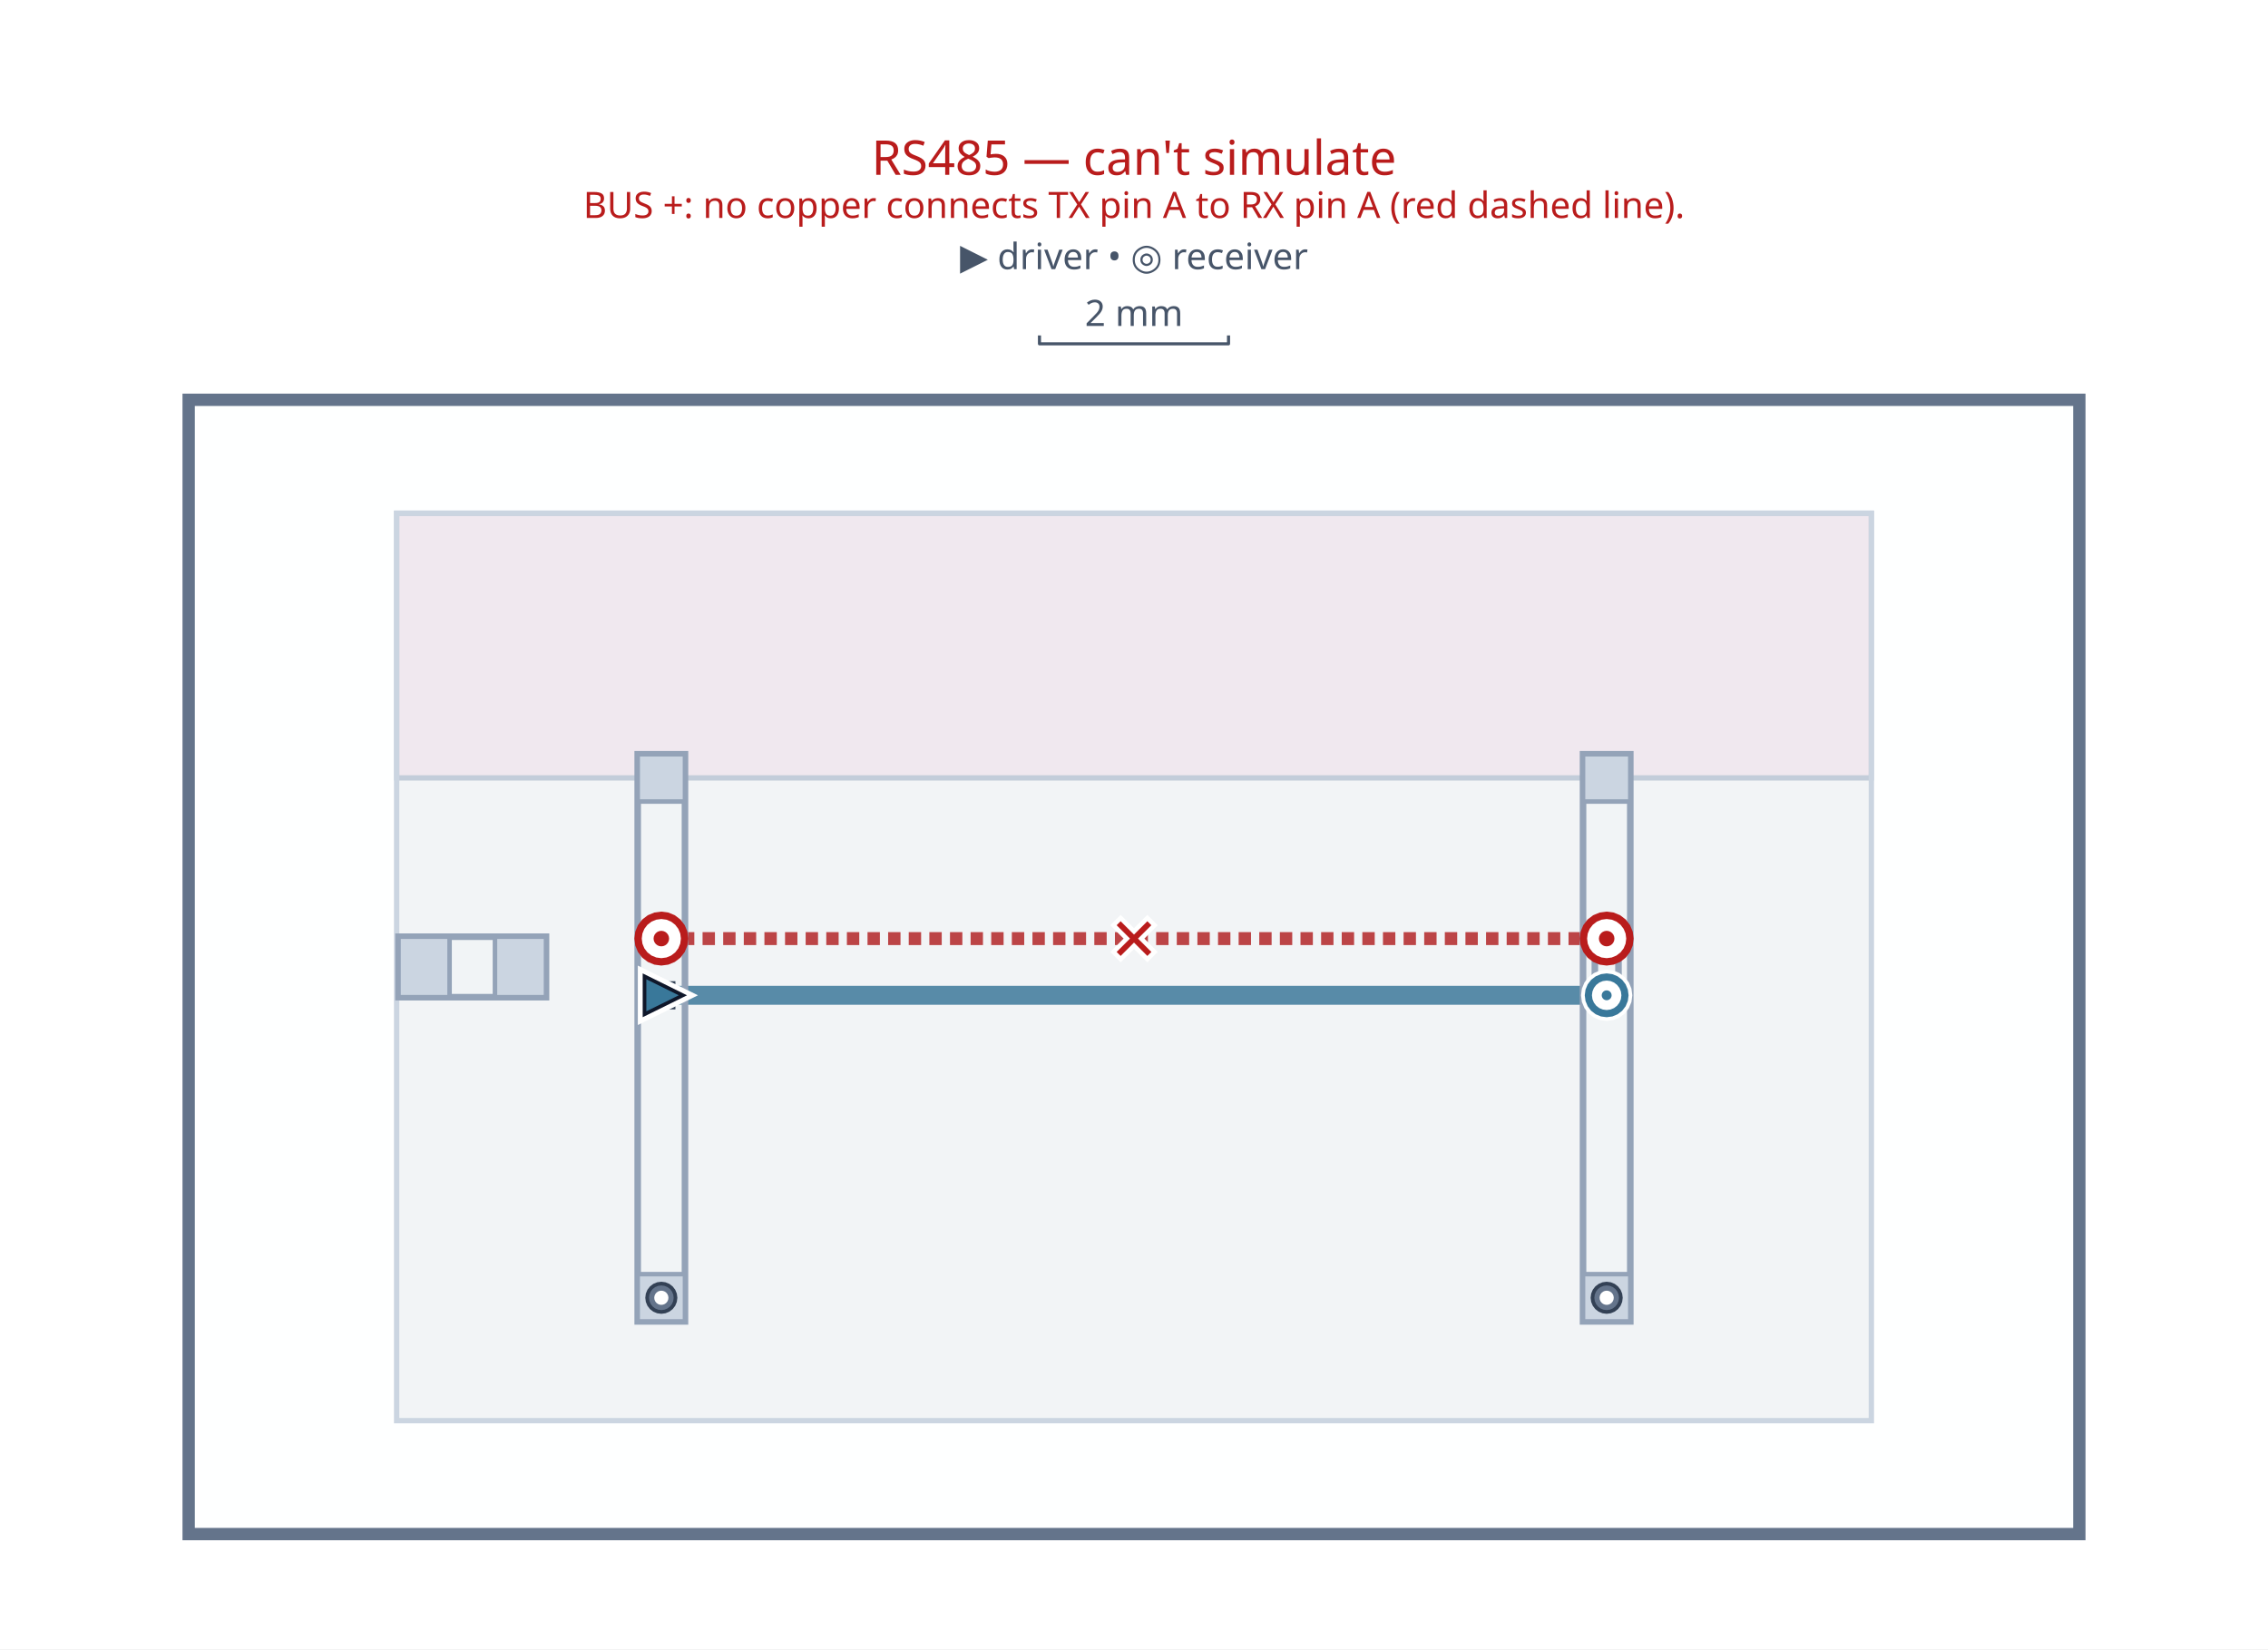
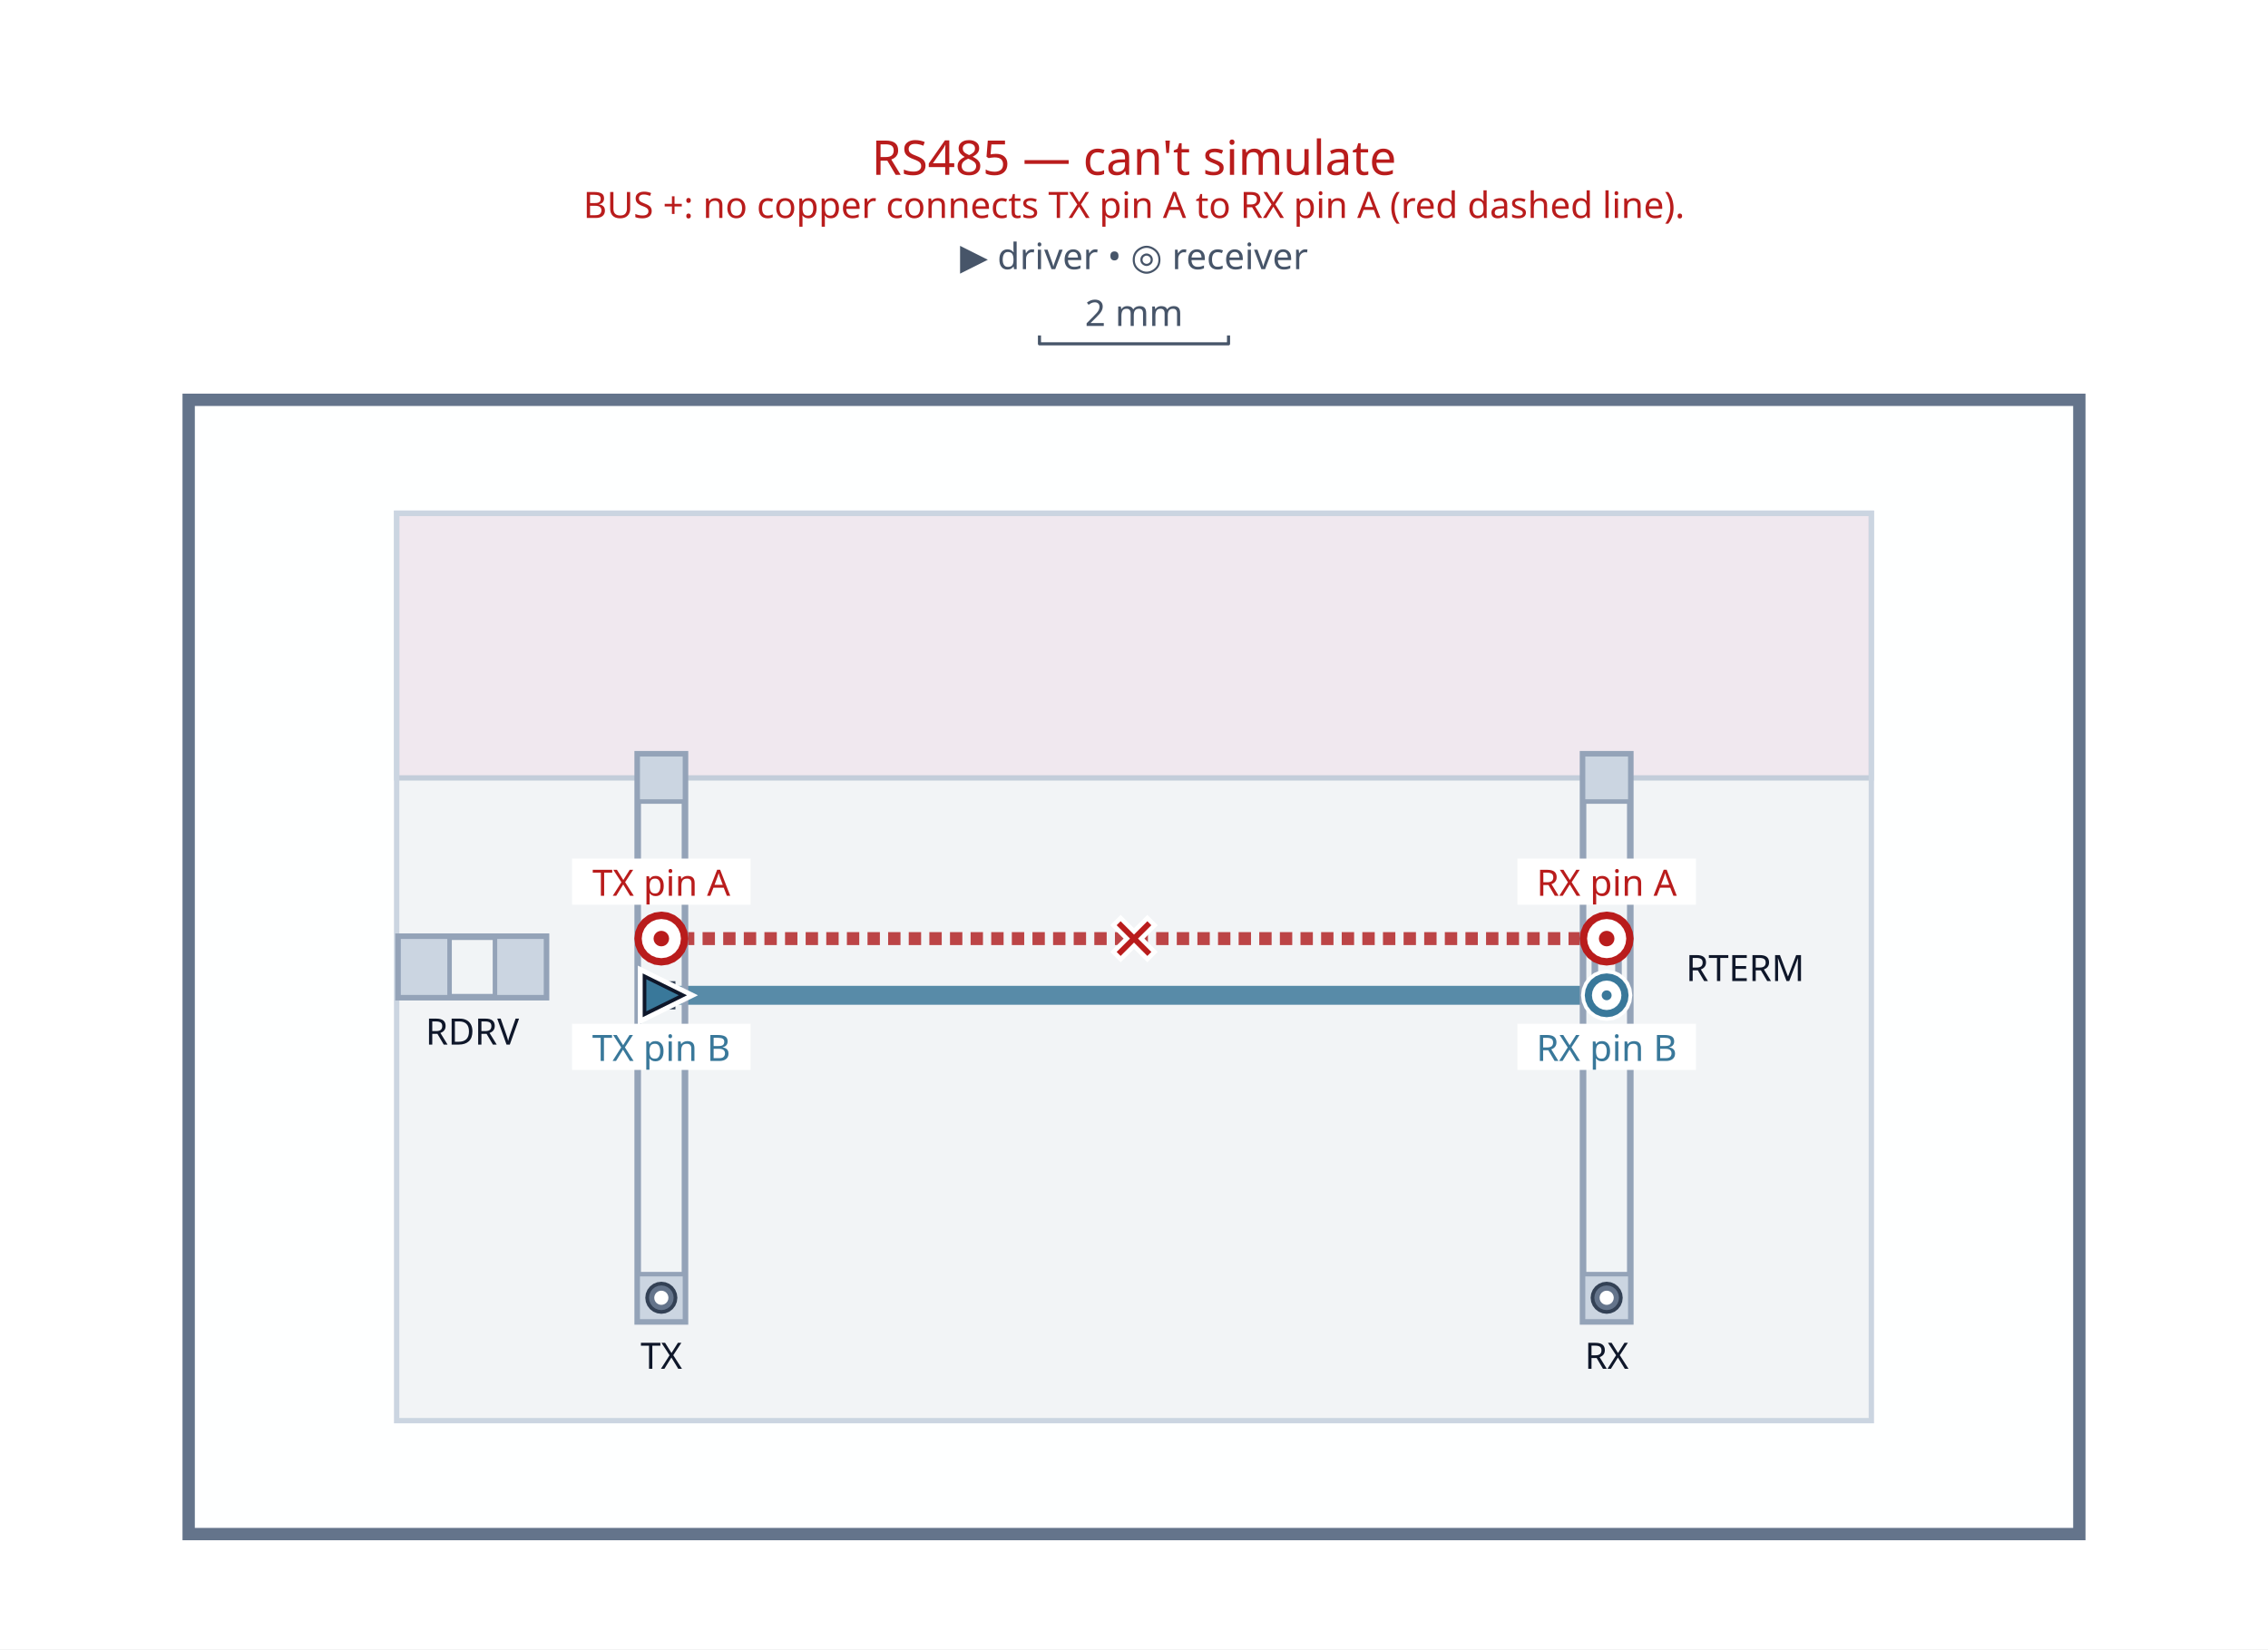
<svg xmlns="http://www.w3.org/2000/svg" width="1100" height="800" viewBox="0 0 1100 800">
  <rect width="100%" height="100%" fill="white" />
  <g>
    <polyline data-points="-1,6.680769 -1,6.592308 1,6.592308 1,6.680769" data-type="line" data-label="2 mm" points="504.15,162.722 504.15,166.777 595.85,166.777 595.85,162.722" fill="none" stroke="#475569" stroke-linejoin="round" stroke-width="1.499" />
  </g>
  <g>
    <polyline data-points="-5,-0.3 5,-0.3" data-type="line" data-label="Routed copper · source_trace_8" points="320.752,482.787 779.248,482.787" fill="none" stroke="#39789a" stroke-linejoin="round" stroke-width="9.17" />
  </g>
  <g>
    <polyline data-points="-5,0.3 5,0.3" data-type="line" data-label="BUS + · No routed source path" points="320.752,455.277 779.248,455.277" fill="none" stroke="#b91c1c" stroke-linejoin="round" stroke-width="6.279" stroke-dasharray="6,4" />
  </g>
  <g>
    <rect data-type="rect" data-label="channel_net: BUS: no source path from source_port_1 to source_port_7" data-x="0" data-y="8.073077" x="162.042" y="87.863" width="775.915" height="22.043" fill="transparent" stroke="none" stroke-width="0.022" />
  </g>
  <g>
    <rect data-type="rect" data-label="" data-x="0" data-y="1.505615" x="59.763" y="40" width="980.475" height="720" fill="none" stroke="none" stroke-width="0.022" />
  </g>
  <g>
    <polygon data-type="polygon" data-label="board" data-points="-10,-6 10,-6 10,6 -10,6" points="91.505,744.129 1008.495,744.129 1008.495,193.935 91.505,193.935" fill="rgba(248,250,252,0.16)" stroke="#64748b" stroke-width="5.98" />
  </g>
  <g>
    <polygon data-type="polygon" data-label="VCC (top)" data-points="-7.8,2 7.8,2 7.8,4.8 -7.8,4.8" points="192.374,377.333 907.626,377.333 907.626,248.954 192.374,248.954" fill="rgba(219,39,119,0.06)" stroke="#cbd5e1" stroke-width="2.592" />
  </g>
  <g>
    <polygon data-type="polygon" data-label="GND (bottom)" data-points="-7.8,-4.8 7.8,-4.8 7.8,4.8 -7.8,4.8" points="192.374,689.11 907.626,689.11 907.626,248.954 192.374,248.954" fill="rgba(100,116,139,0.08)" stroke="#cbd5e1" stroke-width="2.592" />
  </g>
  <g>
    <polygon data-type="polygon" data-label="TX" data-points="-5.25,-3.75 -4.75,-3.75 -4.75,2.25 -5.25,2.25" points="309.29,640.968 332.215,640.968 332.215,365.87 309.29,365.87" fill="rgba(241,245,249,0.18)" stroke="#94a3b8" stroke-width="3.19" />
  </g>
  <g>
    <polygon data-type="polygon" data-label="pcb_component_1" data-points="-5.15,-3.65 -4.85,-3.65 -4.85,-3.35 -5.15,-3.35" points="313.875,636.383 327.63,636.383 327.63,622.628 313.875,622.628" fill="rgba(241,245,249,0.18)" stroke="#94a3b8" stroke-width="3.19" />
  </g>
  <g>
    <polygon data-type="polygon" data-label="RX" data-points="4.75,-3.75 5.25,-3.75 5.25,2.25 4.75,2.25" points="767.785,640.968 790.71,640.968 790.71,365.87 767.785,365.87" fill="rgba(241,245,249,0.18)" stroke="#94a3b8" stroke-width="3.19" />
  </g>
  <g>
    <polygon data-type="polygon" data-label="pcb_component_3" data-points="4.85,-3.65 5.15,-3.65 5.15,-3.35 4.85,-3.35" points="772.37,636.383 786.125,636.383 786.125,622.628 772.37,622.628" fill="rgba(241,245,249,0.18)" stroke="#94a3b8" stroke-width="3.19" />
  </g>
  <g>
    <polygon data-type="polygon" data-label="RDRV" data-points="-7.78,-0.32 -6.22,-0.32 -6.22,0.32 -7.78,0.32" points="193.291,483.704 264.816,483.704 264.816,454.36 193.291,454.36" fill="rgba(241,245,249,0.18)" stroke="#94a3b8" stroke-width="3.19" />
  </g>
  <g>
    <polygon data-type="polygon" data-label="RTERM" data-points="4.875,-0.425 5.125,-0.425 5.125,0.425 4.875,0.425" points="773.517,488.518 784.979,488.518 784.979,449.546 773.517,449.546" fill="rgba(241,245,249,0.18)" stroke="#94a3b8" stroke-width="3.19" />
  </g>
  <g>
    <polygon data-type="polygon" data-label="TX.A (source_port_1)" data-points="-5.125,0.175 -4.875,0.175 -4.875,0.425 -5.125,0.425" points="315.021,461.008 326.483,461.008 326.483,449.546 315.021,449.546" fill="#64748b" stroke="#334155" stroke-width="2.193" />
  </g>
  <g>
    <polygon data-type="polygon" data-label="TX.B (source_port_2)" data-points="-5.125,-0.425 -4.875,-0.425 -4.875,-0.175 -5.125,-0.175" points="315.021,488.518 326.483,488.518 326.483,477.055 315.021,477.055" fill="#64748b" stroke="#334155" stroke-width="2.193" />
  </g>
  <g>
    <polygon data-type="polygon" data-label="TX.GND (source_port_0)" data-points="-5.25,-3.75 -4.75,-3.75 -4.75,-3.25 -5.25,-3.25" points="309.29,640.968 332.215,640.968 332.215,618.043 309.29,618.043" fill="#cbd5e1" stroke="#94a3b8" stroke-width="2.193" />
  </g>
  <g>
    <polygon data-type="polygon" data-label="TX.VCC (source_port_3)" data-points="-5.25,1.75 -4.75,1.75 -4.75,2.25 -5.25,2.25" points="309.29,388.795 332.215,388.795 332.215,365.87 309.29,365.87" fill="#cbd5e1" stroke="#94a3b8" stroke-width="2.193" />
  </g>
  <g>
    <polygon data-type="polygon" data-label="RX.A (source_port_7)" data-points="4.875,0.175 5.125,0.175 5.125,0.425 4.875,0.425" points="773.517,461.008 784.979,461.008 784.979,449.546 773.517,449.546" fill="#64748b" stroke="#334155" stroke-width="2.193" />
  </g>
  <g>
    <polygon data-type="polygon" data-label="RX.B (source_port_8)" data-points="4.875,-0.425 5.125,-0.425 5.125,-0.175 4.875,-0.175" points="773.517,488.518 784.979,488.518 784.979,477.055 773.517,477.055" fill="#64748b" stroke="#334155" stroke-width="2.193" />
  </g>
  <g>
    <polygon data-type="polygon" data-label="RX.GND (source_port_6)" data-points="4.75,-3.75 5.25,-3.75 5.25,-3.25 4.75,-3.25" points="767.785,640.968 790.71,640.968 790.71,618.043 767.785,618.043" fill="#cbd5e1" stroke="#94a3b8" stroke-width="2.193" />
  </g>
  <g>
    <polygon data-type="polygon" data-label="RX.VCC (source_port_9)" data-points="4.75,1.75 5.25,1.75 5.25,2.25 4.75,2.25" points="767.785,388.795 790.71,388.795 790.71,365.87 767.785,365.87" fill="#cbd5e1" stroke="#94a3b8" stroke-width="2.193" />
  </g>
  <g>
    <polygon data-type="polygon" data-label="RDRV.pin1 (source_port_12)" data-points="-7.78,-0.32 -7.24,-0.32 -7.24,0.32 -7.78,0.32" points="193.291,483.704 218.049,483.704 218.049,454.36 193.291,454.36" fill="#cbd5e1" stroke="#94a3b8" stroke-width="2.193" />
  </g>
  <g>
    <polygon data-type="polygon" data-label="RDRV.pin2 (source_port_13)" data-points="-6.76,-0.32 -6.22,-0.32 -6.22,0.32 -6.76,0.32" points="240.057,483.704 264.816,483.704 264.816,454.36 240.057,454.36" fill="#cbd5e1" stroke="#94a3b8" stroke-width="2.193" />
  </g>
  <g>
    <polygon data-type="polygon" data-label="RTERM.pin1 (source_port_14)" data-points="4.875,0.175 5.125,0.175 5.125,0.425 4.875,0.425" points="773.517,461.008 784.979,461.008 784.979,449.546 773.517,449.546" fill="#cbd5e1" stroke="#94a3b8" stroke-width="2.193" />
  </g>
  <g>
    <polygon data-type="polygon" data-label="RTERM.pin2 (source_port_15)" data-points="4.875,-0.425 5.125,-0.425 5.125,-0.175 4.875,-0.175" points="773.517,488.518 784.979,488.518 784.979,477.055 773.517,477.055" fill="#cbd5e1" stroke="#94a3b8" stroke-width="2.193" />
  </g>
  <g>
    <polygon data-type="polygon" data-label="Via pcb_via_0 · top–inner1–inner2–bottom" data-points="-4.85,-3.5 -4.855111,-3.461177 -4.870096,-3.425 -4.893934,-3.393934 -4.925,-3.370096 -4.961177,-3.355111 -5,-3.35 -5.038823,-3.355111 -5.075,-3.370096 -5.106066,-3.393934 -5.129904,-3.425 -5.144889,-3.461177 -5.15,-3.5 -5.144889,-3.538823 -5.129904,-3.575 -5.106066,-3.606066 -5.075,-3.629904 -5.038823,-3.644889 -5,-3.65 -4.961177,-3.644889 -4.925,-3.629904 -4.893934,-3.606066 -4.870096,-3.575 -4.855111,-3.538823" points="327.63,629.505 327.395,627.725 326.708,626.066 325.615,624.642 324.191,623.549 322.532,622.862 320.752,622.628 318.972,622.862 317.314,623.549 315.889,624.642 314.796,626.066 314.109,627.725 313.875,629.505 314.109,631.285 314.796,632.944 315.889,634.368 317.314,635.461 318.972,636.148 320.752,636.383 322.532,636.148 324.191,635.461 325.615,634.368 326.708,632.944 327.395,631.285" fill="#64748b" stroke="#334155" stroke-width="1.794" />
  </g>
  <g>
    <polygon data-type="polygon" data-label="Via pcb_via_0 · top–inner1–inner2–bottom" data-points="-4.925,-3.5 -4.927556,-3.480589 -4.935048,-3.4625 -4.946967,-3.446967 -4.9625,-3.435048 -4.980589,-3.427556 -5,-3.425 -5.019411,-3.427556 -5.0375,-3.435048 -5.053033,-3.446967 -5.064952,-3.4625 -5.072444,-3.480589 -5.075,-3.5 -5.072444,-3.519411 -5.064952,-3.5375 -5.053033,-3.553033 -5.0375,-3.564952 -5.019411,-3.572444 -5,-3.575 -4.980589,-3.572444 -4.9625,-3.564952 -4.946967,-3.553033 -4.935048,-3.5375 -4.927556,-3.519411" points="324.191,629.505 324.074,628.615 323.73,627.786 323.184,627.074 322.472,626.527 321.642,626.184 320.752,626.066 319.862,626.184 319.033,626.527 318.321,627.074 317.774,627.786 317.431,628.615 317.314,629.505 317.431,630.395 317.774,631.225 318.321,631.937 319.033,632.483 319.862,632.827 320.752,632.944 321.642,632.827 322.472,632.483 323.184,631.937 323.73,631.225 324.074,630.395" fill="#fff" stroke="none" stroke-width="0.022" />
  </g>
  <g>
    <polygon data-type="polygon" data-label="Via pcb_via_1 · top–inner1–inner2–bottom" data-points="5.15,-3.5 5.144889,-3.461177 5.129904,-3.425 5.106066,-3.393934 5.075,-3.370096 5.038823,-3.355111 5,-3.35 4.961177,-3.355111 4.925,-3.370096 4.893934,-3.393934 4.870096,-3.425 4.855111,-3.461177 4.85,-3.5 4.855111,-3.538823 4.870096,-3.575 4.893934,-3.606066 4.925,-3.629904 4.961177,-3.644889 5,-3.65 5.038823,-3.644889 5.075,-3.629904 5.106066,-3.606066 5.129904,-3.575 5.144889,-3.538823" points="786.125,629.505 785.891,627.725 785.204,626.066 784.111,624.642 782.686,623.549 781.028,622.862 779.248,622.628 777.468,622.862 775.809,623.549 774.385,624.642 773.292,626.066 772.605,627.725 772.37,629.505 772.605,631.285 773.292,632.944 774.385,634.368 775.809,635.461 777.468,636.148 779.248,636.383 781.028,636.148 782.686,635.461 784.111,634.368 785.204,632.944 785.891,631.285" fill="#64748b" stroke="#334155" stroke-width="1.794" />
  </g>
  <g>
    <polygon data-type="polygon" data-label="Via pcb_via_1 · top–inner1–inner2–bottom" data-points="5.075,-3.5 5.072444,-3.480589 5.064952,-3.4625 5.053033,-3.446967 5.0375,-3.435048 5.019411,-3.427556 5,-3.425 4.980589,-3.427556 4.9625,-3.435048 4.946967,-3.446967 4.935048,-3.4625 4.927556,-3.480589 4.925,-3.5 4.927556,-3.519411 4.935048,-3.5375 4.946967,-3.553033 4.9625,-3.564952 4.980589,-3.572444 5,-3.575 5.019411,-3.572444 5.0375,-3.564952 5.053033,-3.553033 5.064952,-3.5375 5.072444,-3.519411" points="782.686,629.505 782.569,628.615 782.226,627.786 781.679,627.074 780.967,626.527 780.138,626.184 779.248,626.066 778.358,626.184 777.528,626.527 776.816,627.074 776.27,627.786 775.926,628.615 775.809,629.505 775.926,630.395 776.27,631.225 776.816,631.937 777.528,632.483 778.358,632.827 779.248,632.944 780.138,632.827 780.967,632.483 781.679,631.937 782.226,631.225 782.569,630.395" fill="#fff" stroke="none" stroke-width="0.022" />
  </g>
  <g>
    <polygon data-type="polygon" data-label="BUS + · No routed source path" data-points="-0.217391,0.158696 -0.141304,0.082609 0,0.223913 0.141304,0.082609 0.217391,0.158696 0.076087,0.3 0.217391,0.441304 0.141304,0.517391 0,0.376087 -0.141304,0.517391 -0.217391,0.441304 -0.076087,0.3" points="540.033,461.756 543.521,465.244 550,458.765 556.479,465.244 559.967,461.756 553.489,455.277 559.967,448.798 556.479,445.31 550,451.788 543.521,445.31 540.033,448.798 546.511,455.277" fill="#b91c1c" stroke="#fff" stroke-width="2.193" />
  </g>
  <g>
    <polygon data-type="polygon" data-label="BUS − · Driver TX.B" data-points="-4.772,-0.3 -5.17784,-0.09936 -5.17784,-0.50064" points="331.206,482.787 312.598,473.587 312.598,491.986" fill="#fff" stroke="#fff" stroke-width="6.481" />
  </g>
  <g>
    <polygon data-type="polygon" data-label="BUS − · Driver TX.B" data-points="-4.772,-0.3 -5.17784,-0.09936 -5.17784,-0.50064" points="331.206,482.787 312.598,473.587 312.598,491.986" fill="#39789a" stroke="#0f172a" stroke-width="1.777" />
  </g>
  <g>
    <polygon data-type="polygon" data-label="BUS − · Receiver RX.B" data-points="5.27132,-0.3 5.262075,-0.229777 5.23497,-0.16434 5.191852,-0.108148 5.13566,-0.06503 5.070223,-0.037925 5,-0.02868 4.929777,-0.037925 4.86434,-0.06503 4.808148,-0.108148 4.76503,-0.16434 4.737925,-0.229777 4.72868,-0.3 4.737925,-0.370223 4.76503,-0.43566 4.808148,-0.491852 4.86434,-0.53497 4.929777,-0.562075 5,-0.57132 5.070223,-0.562075 5.13566,-0.53497 5.191852,-0.491852 5.23497,-0.43566 5.262075,-0.370223" points="791.688,482.787 791.264,479.567 790.021,476.567 788.044,473.99 785.468,472.013 782.467,470.771 779.248,470.347 776.028,470.771 773.028,472.013 770.451,473.99 768.474,476.567 767.232,479.567 766.808,482.787 767.232,486.006 768.474,489.007 770.451,491.583 773.028,493.56 776.028,494.803 779.248,495.227 782.467,494.803 785.468,493.56 788.044,491.583 790.021,489.007 791.264,486.006" fill="#fff" stroke="none" stroke-width="0.022" />
  </g>
  <g>
    <polygon data-type="polygon" data-label="BUS − · Receiver RX.B" data-points="5.1938,-0.3 5.187196,-0.249841 5.167836,-0.2031 5.137037,-0.162963 5.0969,-0.132164 5.050159,-0.112804 5,-0.1062 4.949841,-0.112804 4.9031,-0.132164 4.862963,-0.162963 4.832164,-0.2031 4.812804,-0.249841 4.8062,-0.3 4.812804,-0.350159 4.832164,-0.3969 4.862963,-0.437037 4.9031,-0.467836 4.949841,-0.487196 5,-0.4938 5.050159,-0.487196 5.0969,-0.467836 5.137037,-0.437037 5.167836,-0.3969 5.187196,-0.350159" points="788.133,482.787 787.831,480.487 786.943,478.344 785.531,476.504 783.691,475.091 781.547,474.204 779.248,473.901 776.948,474.204 774.805,475.091 772.965,476.504 771.552,478.344 770.665,480.487 770.362,482.787 770.665,485.086 771.552,487.229 772.965,489.07 774.805,490.482 776.948,491.369 779.248,491.672 781.547,491.369 783.691,490.482 785.531,489.07 786.943,487.229 787.831,485.086" fill="#fff" stroke="#39789a" stroke-width="3.45" />
  </g>
  <g>
    <polygon data-type="polygon" data-label="BUS − · Receiver RX.B" data-points="5.05244,-0.3 5.050653,-0.286428 5.045414,-0.27378 5.037081,-0.262919 5.02622,-0.254586 5.013572,-0.249347 5,-0.24756 4.986428,-0.249347 4.97378,-0.254586 4.962919,-0.262919 4.954586,-0.27378 4.949347,-0.286428 4.94756,-0.3 4.949347,-0.313572 4.954586,-0.32622 4.962919,-0.337081 4.97378,-0.345414 4.986428,-0.350653 5,-0.35244 5.013572,-0.350653 5.02622,-0.345414 5.037081,-0.337081 5.045414,-0.32622 5.050653,-0.313572" points="781.652,482.787 781.57,482.164 781.33,481.584 780.948,481.086 780.45,480.704 779.87,480.464 779.248,480.382 778.625,480.464 778.046,480.704 777.548,481.086 777.165,481.584 776.925,482.164 776.843,482.787 776.925,483.409 777.165,483.989 777.548,484.487 778.046,484.869 778.625,485.109 779.248,485.191 779.87,485.109 780.45,484.869 780.948,484.487 781.33,483.989 781.57,483.409" fill="#39789a" stroke="none" stroke-width="0.022" />
  </g>
  <g>
    <polygon data-type="polygon" data-label="Offending port · TX.A (source_port_1)" data-points="-4.75376,0.3 -4.76215,0.363732 -4.78675,0.42312 -4.825882,0.474118 -4.87688,0.51325 -4.936268,0.53785 -5,0.54624 -5.063732,0.53785 -5.12312,0.51325 -5.174118,0.474118 -5.21325,0.42312 -5.23785,0.363732 -5.24624,0.3 -5.23785,0.236268 -5.21325,0.17688 -5.174118,0.125882 -5.12312,0.08675 -5.063732,0.06215 -5,0.05376 -4.936268,0.06215 -4.87688,0.08675 -4.825882,0.125882 -4.78675,0.17688 -4.76215,0.236268" points="332.042,455.277 331.658,452.355 330.53,449.632 328.736,447.294 326.397,445.499 323.674,444.372 320.752,443.987 317.83,444.372 315.107,445.499 312.769,447.294 310.975,449.632 309.847,452.355 309.462,455.277 309.847,458.199 310.975,460.922 312.769,463.26 315.107,465.054 317.83,466.182 320.752,466.567 323.674,466.182 326.397,465.054 328.736,463.26 330.53,460.922 331.658,458.199" fill="#fff" stroke="#b91c1c" stroke-width="3.554" />
  </g>
  <g>
    <polygon data-type="polygon" data-label="Offending port · TX.A (source_port_1)" data-points="-4.91792,0.3 -4.920717,0.321244 -4.928917,0.34104 -4.941961,0.358039 -4.95896,0.371083 -4.978756,0.379283 -5,0.38208 -5.021244,0.379283 -5.04104,0.371083 -5.058039,0.358039 -5.071083,0.34104 -5.079283,0.321244 -5.08208,0.3 -5.079283,0.278756 -5.071083,0.25896 -5.058039,0.241961 -5.04104,0.228917 -5.021244,0.220717 -5,0.21792 -4.978756,0.220717 -4.95896,0.228917 -4.941961,0.241961 -4.928917,0.25896 -4.920717,0.278756" points="324.516,455.277 324.387,454.303 324.011,453.395 323.413,452.616 322.634,452.018 321.726,451.642 320.752,451.514 319.778,451.642 318.871,452.018 318.091,452.616 317.493,453.395 317.117,454.303 316.989,455.277 317.117,456.251 317.493,457.159 318.091,457.938 318.871,458.536 319.778,458.912 320.752,459.04 321.726,458.912 322.634,458.536 323.413,457.938 324.011,457.159 324.387,456.251" fill="#b91c1c" stroke="none" stroke-width="0.022" />
  </g>
  <g>
    <polygon data-type="polygon" data-label="Offending port · RX.A (source_port_7)" data-points="5.24624,0.3 5.23785,0.363732 5.21325,0.42312 5.174118,0.474118 5.12312,0.51325 5.063732,0.53785 5,0.54624 4.936268,0.53785 4.87688,0.51325 4.825882,0.474118 4.78675,0.42312 4.76215,0.363732 4.75376,0.3 4.76215,0.236268 4.78675,0.17688 4.825882,0.125882 4.87688,0.08675 4.936268,0.06215 5,0.05376 5.063732,0.06215 5.12312,0.08675 5.174118,0.125882 5.21325,0.17688 5.23785,0.236268" points="790.538,455.277 790.153,452.355 789.025,449.632 787.231,447.294 784.893,445.499 782.17,444.372 779.248,443.987 776.326,444.372 773.603,445.499 771.264,447.294 769.47,449.632 768.342,452.355 767.958,455.277 768.342,458.199 769.47,460.922 771.264,463.26 773.603,465.054 776.326,466.182 779.248,466.567 782.17,466.182 784.893,465.054 787.231,463.26 789.025,460.922 790.153,458.199" fill="#fff" stroke="#b91c1c" stroke-width="3.554" />
  </g>
  <g>
    <polygon data-type="polygon" data-label="Offending port · RX.A (source_port_7)" data-points="5.08208,0.3 5.079283,0.321244 5.071083,0.34104 5.058039,0.358039 5.04104,0.371083 5.021244,0.379283 5,0.38208 4.978756,0.379283 4.95896,0.371083 4.941961,0.358039 4.928917,0.34104 4.920717,0.321244 4.91792,0.3 4.920717,0.278756 4.928917,0.25896 4.941961,0.241961 4.95896,0.228917 4.978756,0.220717 5,0.21792 5.021244,0.220717 5.04104,0.228917 5.058039,0.241961 5.071083,0.25896 5.079283,0.278756" points="783.011,455.277 782.883,454.303 782.507,453.395 781.909,452.616 781.129,452.018 780.222,451.642 779.248,451.514 778.274,451.642 777.366,452.018 776.587,452.616 775.989,453.395 775.613,454.303 775.484,455.277 775.613,456.251 775.989,457.159 776.587,457.938 777.366,458.536 778.274,458.912 779.248,459.04 780.222,458.912 781.129,458.536 781.909,457.938 782.507,457.159 782.883,456.251" fill="#b91c1c" stroke="none" stroke-width="0.022" />
  </g>
+   <g>
+     <polygon data-type="polygon" data-label="" data-points="-5.944231,0.658077 -4.055769,0.658077 -4.055769,1.146538 -5.944231,1.146538" points="277.46,438.859 364.045,438.859 364.045,416.464 277.46,416.464" fill="#fff" stroke="none" stroke-width="0.022" />
+   </g>
+   <g>
+     <polygon data-type="polygon" data-label="" data-points="4.055769,0.658077 5.944231,0.658077 5.944231,1.146538 4.055769,1.146538" points="735.955,438.859 822.54,438.859 822.54,416.464 735.955,416.464" fill="#fff" stroke="none" stroke-width="0.022" />
+   </g>
+   <g>
+     <polygon data-type="polygon" data-label="" data-points="-5.944231,-1.089538 -4.055769,-1.089538 -4.055769,-0.601077 -5.944231,-0.601077" points="277.46,518.987 364.045,518.987 364.045,496.591 277.46,496.591" fill="#fff" stroke="none" stroke-width="0.022" />
+   </g>
+   <g>
+     <polygon data-type="polygon" data-label="" data-points="4.055769,-1.089538 5.944231,-1.089538 5.944231,-0.601077 4.055769,-0.601077" points="735.955,518.987 822.54,518.987 822.54,496.591 735.955,496.591" fill="#fff" stroke="none" stroke-width="0.022" />
+   </g>
+   <text data-type="text" data-label="TX pin A" data-x="-5" data-y="0.902308" x="320.752" y="427.661" fill="#b91c1c" font-size="17.634" font-family="sans-serif" text-anchor="middle" dominant-baseline="central">TX pin A</text>
+   <text data-type="text" data-label="RX pin A" data-x="5" data-y="0.902308" x="779.248" y="427.661" fill="#b91c1c" font-size="17.634" font-family="sans-serif" text-anchor="middle" dominant-baseline="central">RX pin A</text>
+   <text data-type="text" data-label="TX pin B" data-x="-5" data-y="-0.845308" x="320.752" y="507.789" fill="#39789a" font-size="17.634" font-family="sans-serif" text-anchor="middle" dominant-baseline="central">TX pin B</text>
+   <text data-type="text" data-label="RX pin B" data-x="5" data-y="-0.845308" x="779.248" y="507.789" fill="#39789a" font-size="17.634" font-family="sans-serif" text-anchor="middle" dominant-baseline="central">RX pin B</text>
+   <text data-type="text" data-label="TX" data-x="-5" data-y="-4.10209" x="320.752" y="657.111" fill="#0f172a" font-size="17.634" font-family="sans-serif" text-anchor="middle" dominant-baseline="central">TX</text>
+   <text data-type="text" data-label="RX" data-x="5" data-y="-4.10209" x="779.248" y="657.111" fill="#0f172a" font-size="17.634" font-family="sans-serif" text-anchor="middle" dominant-baseline="central">RX</text>
+   <text data-type="text" data-label="RDRV" data-x="-7" data-y="-0.67209" x="229.053" y="499.847" fill="#0f172a" font-size="17.634" font-family="sans-serif" text-anchor="middle" dominant-baseline="central">RDRV</text>
+   <text data-type="text" data-label="RTERM" data-x="6.465552" data-y="0" x="846.443" y="469.032" fill="#0f172a" font-size="17.634" font-family="sans-serif" text-anchor="middle" dominant-baseline="central">RTERM</text>
  <text data-type="text" data-label="2 mm" data-x="0" data-y="6.930769" x="550" y="151.259" fill="#475569" font-size="17.634" font-family="sans-serif" text-anchor="middle" dominant-baseline="central">2 mm</text>
  <text data-type="text" data-label="▶ driver   •   ◎ receiver" data-x="0" data-y="7.569231" x="550" y="121.986" fill="#475569" font-size="17.634" font-family="sans-serif" text-anchor="middle" dominant-baseline="central">▶ driver   •   ◎ receiver</text>
  <text data-type="text" data-label="BUS +: no copper connects TX pin A to RX pin A (red dashed line)." data-x="0" data-y="8.073077" x="550" y="98.885" fill="#b91c1c" font-size="17.634" font-family="sans-serif" text-anchor="middle" dominant-baseline="central">BUS +: no copper connects TX pin A to RX pin A (red dashed line).</text>
  <text data-type="text" data-label="RS485 — can't simulate" data-x="0" data-y="8.576923" x="550" y="75.784" fill="#b91c1c" font-size="23.277" font-family="sans-serif" text-anchor="middle" dominant-baseline="central">RS485 — can't simulate</text>
  <g id="crosshair" style="display: none">
    <line id="crosshair-h" y1="0" y2="800" stroke="#666" stroke-width="0.5" />
    <line id="crosshair-v" x1="0" x2="1100" stroke="#666" stroke-width="0.5" />
    <text id="coordinates" font-family="monospace" font-size="12" fill="#666" />
  </g>
</svg>
